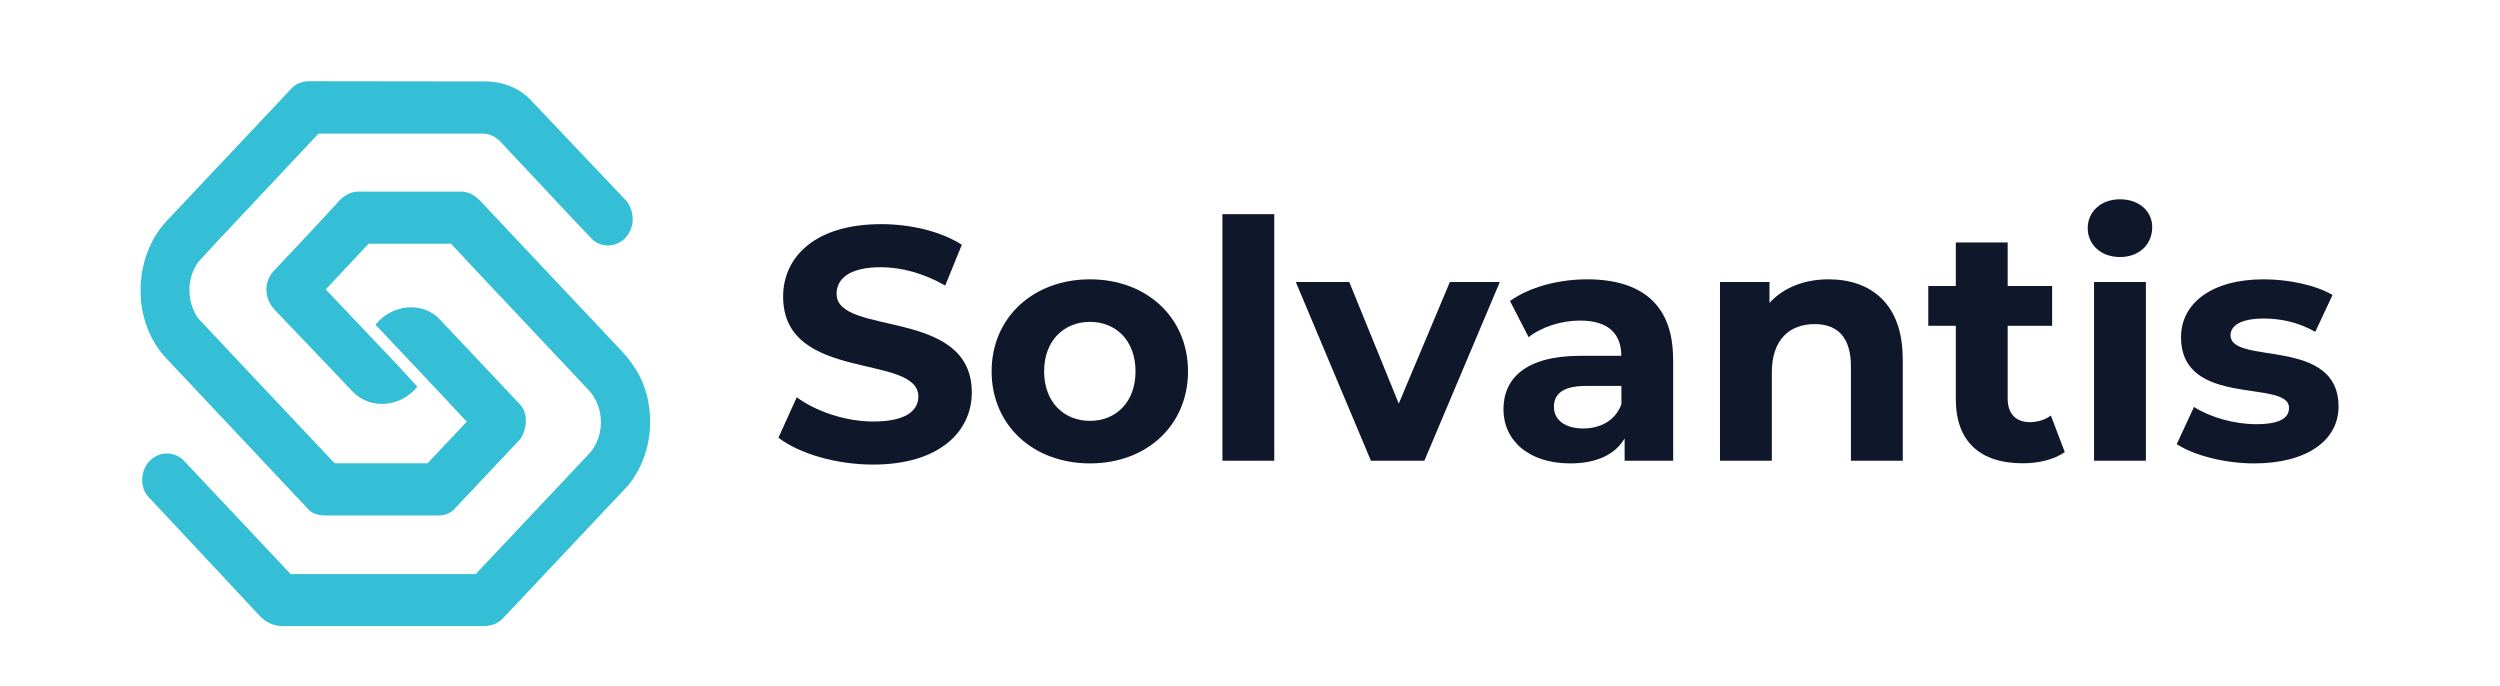
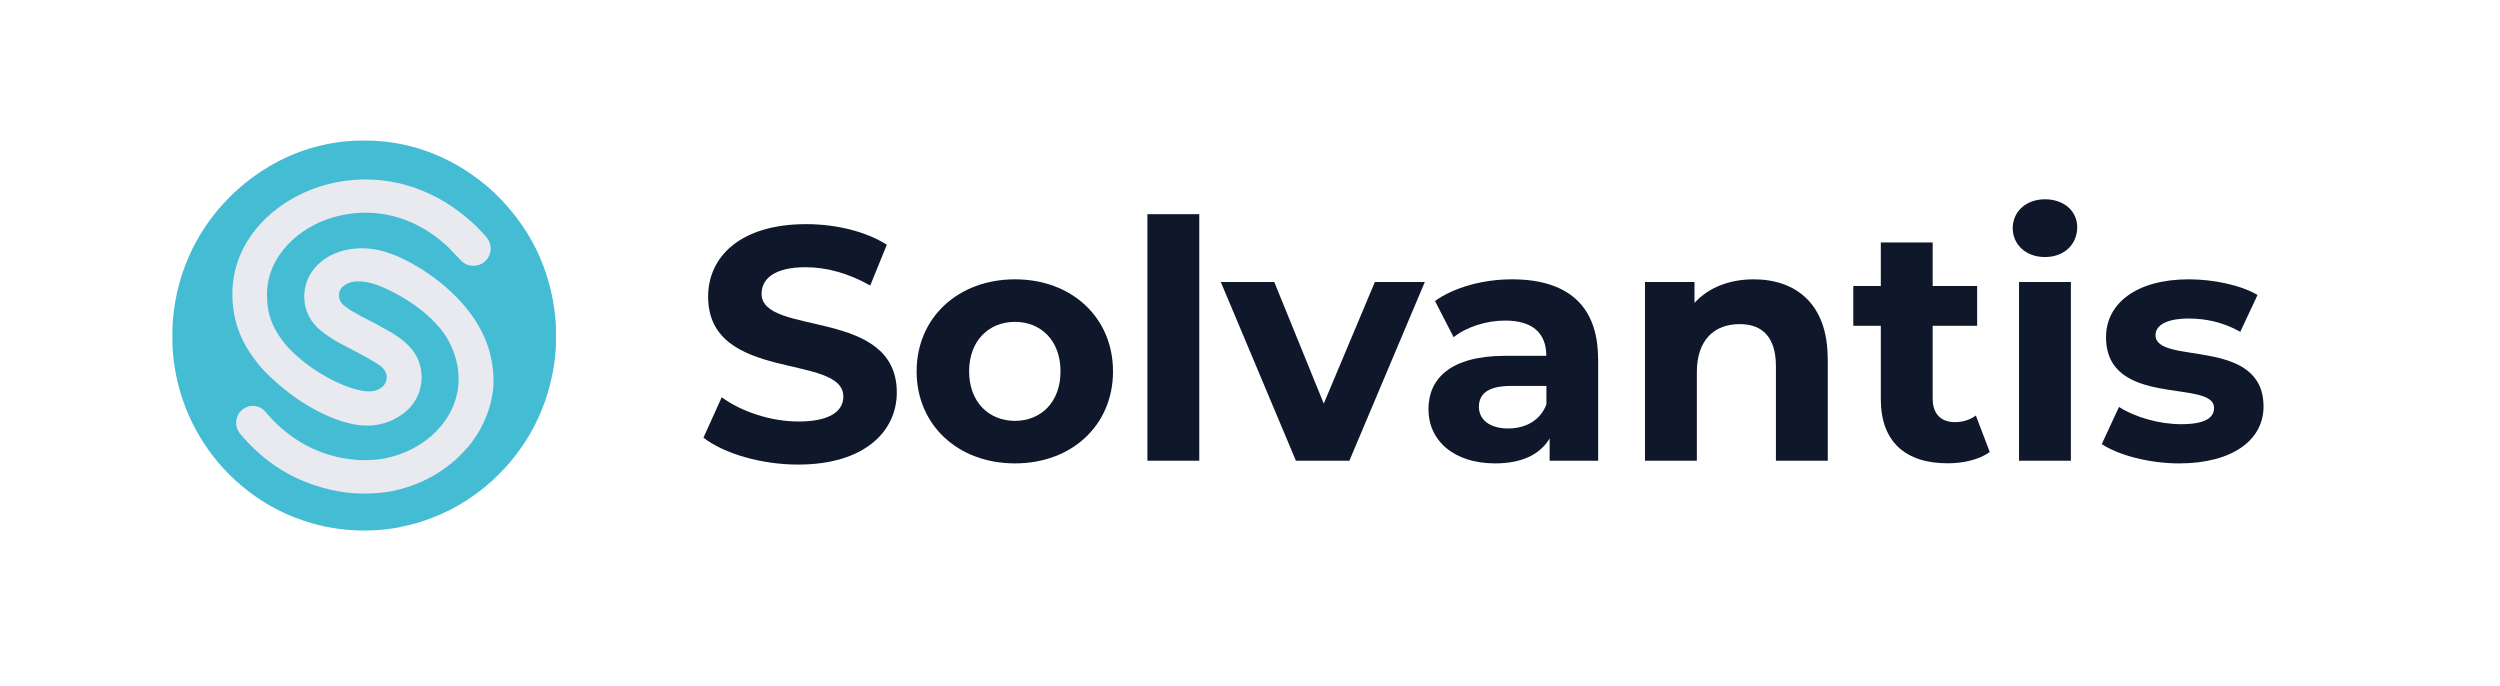
<svg xmlns="http://www.w3.org/2000/svg" id="Layer_1" version="1.1" viewBox="0 0 233.33 64">
  <defs>
    <style>
      .st0 {
-         fill: #35bfd6;
+         fill: #e9eaef;
      }

      .st1 {
        isolation: isolate;
      }

      .st2 {
+         fill: #44bcd4;
+       }
+ 
+       .st3 {
        fill: #0f172a;
      }
    </style>
  </defs>
  <g class="st1">
-     <path class="st2" d="M72.65,40.86l1.71-3.78c1.83,1.33,4.56,2.26,7.16,2.26,2.98,0,4.19-.99,4.19-2.33,0-4.06-12.62-1.27-12.62-9.33,0-3.69,2.98-6.76,9.15-6.76,2.73,0,5.52.65,7.53,1.92l-1.55,3.81c-2.02-1.15-4.09-1.71-6.02-1.71-2.98,0-4.12,1.12-4.12,2.48,0,4,12.62,1.24,12.62,9.21,0,3.63-3.01,6.73-9.21,6.73-3.44,0-6.91-1.02-8.84-2.51h0Z" />
-     <path class="st2" d="M92.55,34.66c0-5.02,3.88-8.59,9.18-8.59s9.15,3.57,9.15,8.59-3.84,8.59-9.15,8.59-9.18-3.57-9.18-8.59ZM105.98,34.66c0-2.88-1.83-4.62-4.25-4.62s-4.28,1.74-4.28,4.62,1.86,4.62,4.28,4.62,4.25-1.74,4.25-4.62Z" />
-     <path class="st2" d="M114.09,19.99h4.84v23.01h-4.84v-23.01Z" />
-     <path class="st2" d="M139.98,26.32l-7.04,16.68h-4.99l-7.01-16.68h4.99l4.62,11.35,4.77-11.35h4.66Z" />
-     <path class="st2" d="M156.16,33.48v9.52h-4.53v-2.08c-.9,1.52-2.64,2.33-5.08,2.33-3.91,0-6.23-2.17-6.23-5.05s2.08-4.99,7.16-4.99h3.84c0-2.08-1.24-3.29-3.84-3.29-1.77,0-3.6.59-4.81,1.55l-1.74-3.38c1.83-1.3,4.53-2.02,7.19-2.02,5.08,0,8.03,2.36,8.03,7.41h0ZM151.33,37.73v-1.71h-3.32c-2.26,0-2.98.84-2.98,1.95,0,1.21,1.02,2.02,2.73,2.02,1.61,0,3.01-.74,3.57-2.26Z" />
-     <path class="st2" d="M177.59,33.45v9.55h-4.84v-8.81c0-2.7-1.24-3.94-3.38-3.94-2.33,0-4,1.43-4,4.5v8.25h-4.84v-16.68h4.62v1.95c1.3-1.43,3.26-2.2,5.52-2.2,3.94,0,6.91,2.29,6.91,7.38h0Z" />
-     <path class="st2" d="M192.71,42.19c-.99.71-2.45,1.05-3.94,1.05-3.94,0-6.23-2.02-6.23-5.98v-6.85h-2.57v-3.72h2.57v-4.06h4.84v4.06h4.15v3.72h-4.15v6.79c0,1.43.78,2.2,2.08,2.2.71,0,1.43-.22,1.95-.62l1.3,3.41Z" />
-     <path class="st2" d="M194.85,21.3c0-1.52,1.21-2.7,3.01-2.7s3.01,1.12,3.01,2.6c0,1.61-1.21,2.79-3.01,2.79s-3.01-1.18-3.01-2.7h0ZM195.44,26.32h4.84v16.68h-4.84v-16.68Z" />
-     <path class="st2" d="M203.16,41.45l1.61-3.47c1.49.96,3.75,1.61,5.8,1.61,2.23,0,3.07-.59,3.07-1.52,0-2.73-10.08.06-10.08-6.6,0-3.16,2.85-5.4,7.72-5.4,2.29,0,4.84.53,6.42,1.46l-1.61,3.44c-1.64-.93-3.29-1.24-4.81-1.24-2.17,0-3.1.68-3.1,1.55,0,2.85,10.08.09,10.08,6.67,0,3.1-2.88,5.3-7.88,5.3-2.82,0-5.67-.78-7.22-1.8Z" />
+     <path class="st3" d="M65.65,40.86l1.71-3.78c1.83,1.33,4.56,2.26,7.16,2.26,2.98,0,4.19-.99,4.19-2.33,0-4.06-12.62-1.27-12.62-9.33,0-3.69,2.98-6.76,9.15-6.76,2.73,0,5.52.65,7.53,1.92l-1.55,3.81c-2.02-1.15-4.09-1.71-6.02-1.71-2.98,0-4.12,1.12-4.12,2.48,0,4,12.62,1.24,12.62,9.21,0,3.63-3.01,6.73-9.21,6.73-3.44,0-6.91-1.02-8.84-2.51h0Z" />
+     <path class="st3" d="M85.55,34.66c0-5.02,3.88-8.59,9.18-8.59s9.15,3.57,9.15,8.59-3.84,8.59-9.15,8.59-9.18-3.57-9.18-8.59ZM98.98,34.66c0-2.88-1.83-4.62-4.25-4.62s-4.28,1.74-4.28,4.62,1.86,4.62,4.28,4.62,4.25-1.74,4.25-4.62Z" />
+     <path class="st3" d="M107.09,19.99h4.84v23.01h-4.84v-23.01Z" />
+     <path class="st3" d="M132.98,26.32l-7.04,16.68h-4.99l-7.01-16.68h4.99l4.62,11.35,4.77-11.35h4.66,0Z" />
+     <path class="st3" d="M149.16,33.48v9.52h-4.53v-2.08c-.9,1.52-2.64,2.33-5.08,2.33-3.91,0-6.23-2.17-6.23-5.05s2.08-4.99,7.16-4.99h3.84c0-2.08-1.24-3.29-3.84-3.29-1.77,0-3.6.59-4.81,1.55l-1.74-3.38c1.83-1.3,4.53-2.02,7.19-2.02,5.08,0,8.03,2.36,8.03,7.41h0ZM144.33,37.73v-1.71h-3.32c-2.26,0-2.98.84-2.98,1.95,0,1.21,1.02,2.02,2.73,2.02,1.61,0,3.01-.74,3.57-2.26Z" />
+     <path class="st3" d="M170.59,33.45v9.55h-4.84v-8.81c0-2.7-1.24-3.94-3.38-3.94-2.33,0-4,1.43-4,4.5v8.25h-4.84v-16.68h4.62v1.95c1.3-1.43,3.26-2.2,5.52-2.2,3.94,0,6.91,2.29,6.91,7.38h0Z" />
+     <path class="st3" d="M185.71,42.19c-.99.71-2.45,1.05-3.94,1.05-3.94,0-6.23-2.02-6.23-5.98v-6.85h-2.57v-3.72h2.57v-4.06h4.84v4.06h4.15v3.72h-4.15v6.79c0,1.43.78,2.2,2.08,2.2.71,0,1.43-.22,1.95-.62l1.3,3.41Z" />
+     <path class="st3" d="M187.85,21.3c0-1.52,1.21-2.7,3.01-2.7s3.01,1.12,3.01,2.6c0,1.61-1.21,2.79-3.01,2.79s-3.01-1.18-3.01-2.7h0ZM188.44,26.32h4.84v16.68h-4.84v-16.68Z" />
+     <path class="st3" d="M196.16,41.45l1.61-3.47c1.49.96,3.75,1.61,5.8,1.61,2.23,0,3.07-.59,3.07-1.52,0-2.73-10.08.06-10.08-6.6,0-3.16,2.85-5.4,7.72-5.4,2.29,0,4.84.53,6.42,1.46l-1.61,3.44c-1.64-.93-3.29-1.24-4.81-1.24-2.17,0-3.1.68-3.1,1.55,0,2.85,10.08.09,10.08,6.67,0,3.1-2.88,5.3-7.88,5.3-2.82,0-5.67-.78-7.22-1.8Z" />
  </g>
  <g>
-     <path class="st0" d="M27.11,53.58h17.29s10.69-11.35,10.69-11.35c1.37-1.66,1.32-4.17-.1-5.77l-9.29-9.86-3.61-3.85h-7.69s-4,4.26-4,4.26l6.7,7.06,1.85,2.02c-1.5,1.88-4.35,2.22-6.03.46l-7.25-7.6c-1-1.05-1.12-2.59-.11-3.67l3.85-4.1,2.24-2.43c.5-.54,1.11-.87,1.85-.87h9.49c.82,0,1.39.4,1.94.98l2.65,2.82,10.34,10.97c1.16,1.23,2.03,2.55,2.46,4.27.72,2.92.14,6.02-1.72,8.35l-11.71,12.43c-.51.54-1.19.74-1.9.74h-18.58c-.93,0-1.65-.33-2.29-1.02l-3.05-3.27-7.28-7.78c-.85-.91-.71-2.43.05-3.28.83-.93,2.14-1.02,3.13-.23l10.07,10.69Z" />
-     <path class="st0" d="M43.57,39.36l-3.75-4-4.78-5.06c1.57-1.93,4.4-2.19,6.01-.49l7.47,7.92c.83.88.66,2.28.04,3.25l-6.19,6.57c-.37.39-.93.56-1.46.56h-10.59c-.51,0-1.12-.13-1.5-.53l-13.33-14.17c-3.24-3.45-3.1-9.42.06-12.78l11.71-12.43c.39-.42,1.05-.62,1.59-.62l16.52.02c1.48,0,3.08.59,4.12,1.69l9.03,9.52c.76,1.08.72,2.55-.23,3.47-.86.82-2.25.86-3.07,0l-1.74-1.83-6.87-7.33c-.48-.43-.98-.65-1.63-.65h-15.25s-9.39,9.99-9.39,9.99l-1.87,2.04c-1.07,1.55-1.05,3.67.03,5.22l9.41,10,3.33,3.52h8.66s3.66-3.88,3.66-3.88Z" />
+     <path class="st2" d="M37.39,49.19c-2.66.53-5.57.41-8.19-.33-1.13-.32-2.24-.74-3.29-1.28-1.43-.73-2.75-1.67-3.93-2.74l-.32-.3-.52-.52-.3-.32c-1.01-1.1-1.87-2.32-2.58-3.63-.85-1.57-1.45-3.24-1.81-4.99-.2-.97-.32-1.94-.36-2.93v-1.5c.09-2.28.59-4.53,1.5-6.63s2.15-3.88,3.65-5.43l.46-.46.32-.3c1.07-.97,2.25-1.83,3.52-2.54,2.44-1.36,5.16-2.1,7.96-2.17h1.04c1.76.06,3.5.36,5.17.95,1.55.54,3.02,1.3,4.37,2.25.97.68,1.87,1.45,2.69,2.3,1.5,1.57,2.77,3.42,3.63,5.42s1.4,4.27,1.49,6.52v1.61c-.03.68-.09,1.34-.2,2.02-.18,1.09-.44,2.16-.8,3.2-.54,1.53-1.26,2.97-2.18,4.3-.59.85-1.23,1.65-1.95,2.37l-.38.38-.31.3-.22.2c-1.86,1.68-4.05,2.94-6.44,3.72-.67.22-1.34.38-2.03.52Z" />
+     <path class="st0" d="M43.56,41.84c-1.84,2.15-4.43,3.53-7.2,4.04-.68.12-1.34.16-2.02.18h-.7c-.89-.01-1.76-.13-2.64-.32-1.15-.25-2.26-.62-3.32-1.12-1.44-.68-2.75-1.59-3.9-2.68l-.72-.72-.67-.76c-.34-.43-.44-.99-.26-1.52.21-.64.83-1.08,1.51-1.06.4.02.8.18,1.07.49.39.44.77.87,1.2,1.27,1.09,1.02,2.33,1.85,3.72,2.42,1.23.51,2.54.8,3.87.87,1.09.06,2.16-.04,3.21-.34,2.28-.64,4.39-2.18,5.43-4.34.49-1.02.72-2.15.65-3.28-.07-1.24-.47-2.45-1.12-3.5-.28-.46-.61-.86-.97-1.25-.59-.65-1.26-1.21-1.97-1.72-.86-.61-1.77-1.14-2.73-1.57-.84-.38-1.71-.69-2.63-.67-.4,0-.79.09-1.13.31-.19.12-.38.27-.48.47-.25.49-.11,1.1.32,1.45l.59.44,1.04.59,1.3.67,1.6.89c.42.26.81.53,1.18.85.49.43.91.94,1.19,1.54.23.51.35,1.06.37,1.62.02.49-.06.96-.2,1.42-.18.59-.5,1.1-.91,1.55-.27.29-.55.52-.88.73-.42.28-.86.49-1.34.65-.57.19-1.15.29-1.75.28-.43,0-.83-.03-1.25-.12-1.55-.31-2.94-.94-4.3-1.75-1.25-.75-2.39-1.64-3.45-2.63l-.55-.55c-.36-.36-.66-.74-.96-1.14-1.14-1.5-1.84-3.15-2.02-5.04-.1-1.07-.06-2.14.19-3.19.3-1.27.86-2.45,1.63-3.5.41-.55.86-1.06,1.36-1.53,2.51-2.33,5.91-3.56,9.33-3.52,2.6.03,5.02.76,7.25,2.09.93.56,1.79,1.22,2.59,1.94l.27.25.56.57.39.42c.44.48.61,1.12.39,1.73s-.77,1.01-1.4,1.05c-.47.03-.89-.12-1.23-.44l-1.32-1.37c-2.64-2.46-6.06-3.63-9.65-2.95-1.57.3-3.06.95-4.32,1.94-.71.56-1.32,1.23-1.81,1.98-.68,1.06-1.05,2.26-1.05,3.52,0,.63.05,1.25.21,1.86s.42,1.21.76,1.76c.4.65.87,1.23,1.42,1.76.68.65,1.41,1.23,2.2,1.74,1.19.77,2.65,1.51,4.03,1.82.73.16,1.55.2,2.13-.3.31-.27.46-.64.41-1.05-.03-.26-.14-.49-.32-.68-.17-.18-.36-.33-.58-.46l-1.09-.65-2.39-1.26c-.64-.34-1.23-.73-1.79-1.19-.91-.76-1.47-1.78-1.51-2.97-.03-.8.16-1.58.56-2.27.49-.83,1.3-1.49,2.17-1.88,1.26-.56,2.66-.66,4.01-.41.43.08.82.2,1.23.34s.8.3,1.2.49c1.09.53,2.12,1.17,3.09,1.9,2.21,1.67,4.16,3.9,4.97,6.58.28.94.43,1.91.43,2.89v.41c-.06,1.16-.43,2.51-.94,3.57-.4.85-.92,1.63-1.53,2.35Z" />
  </g>
</svg>
